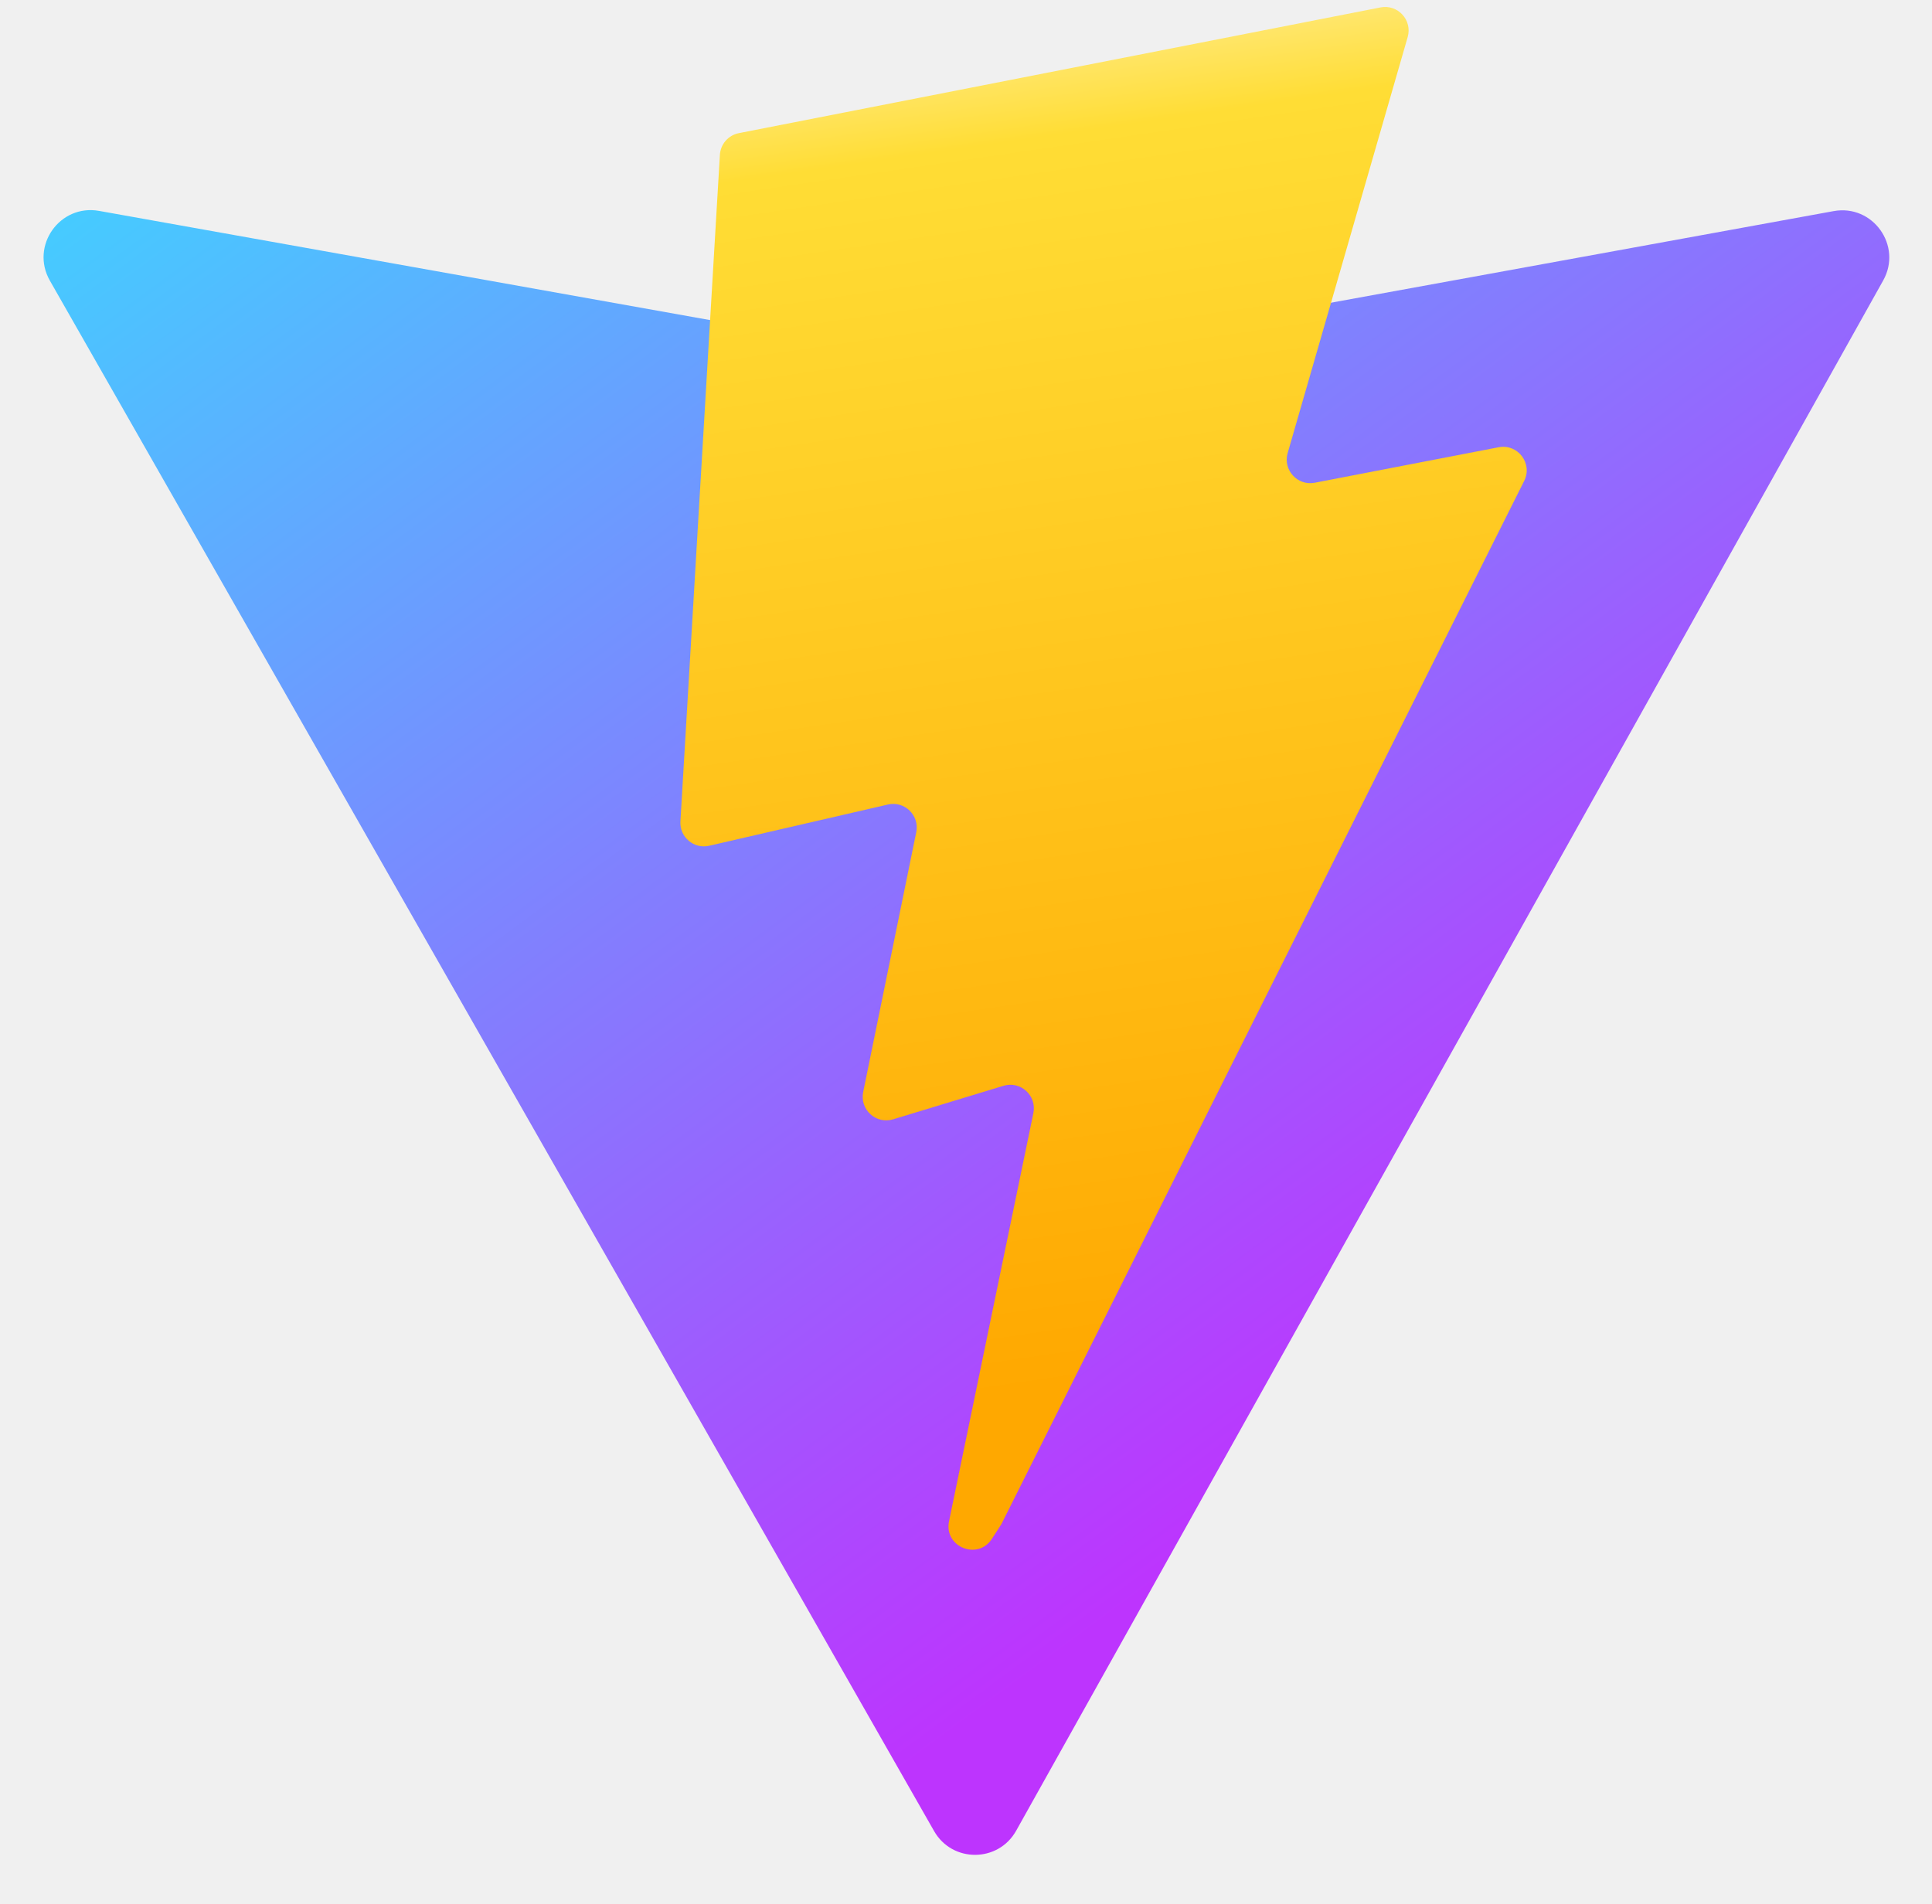
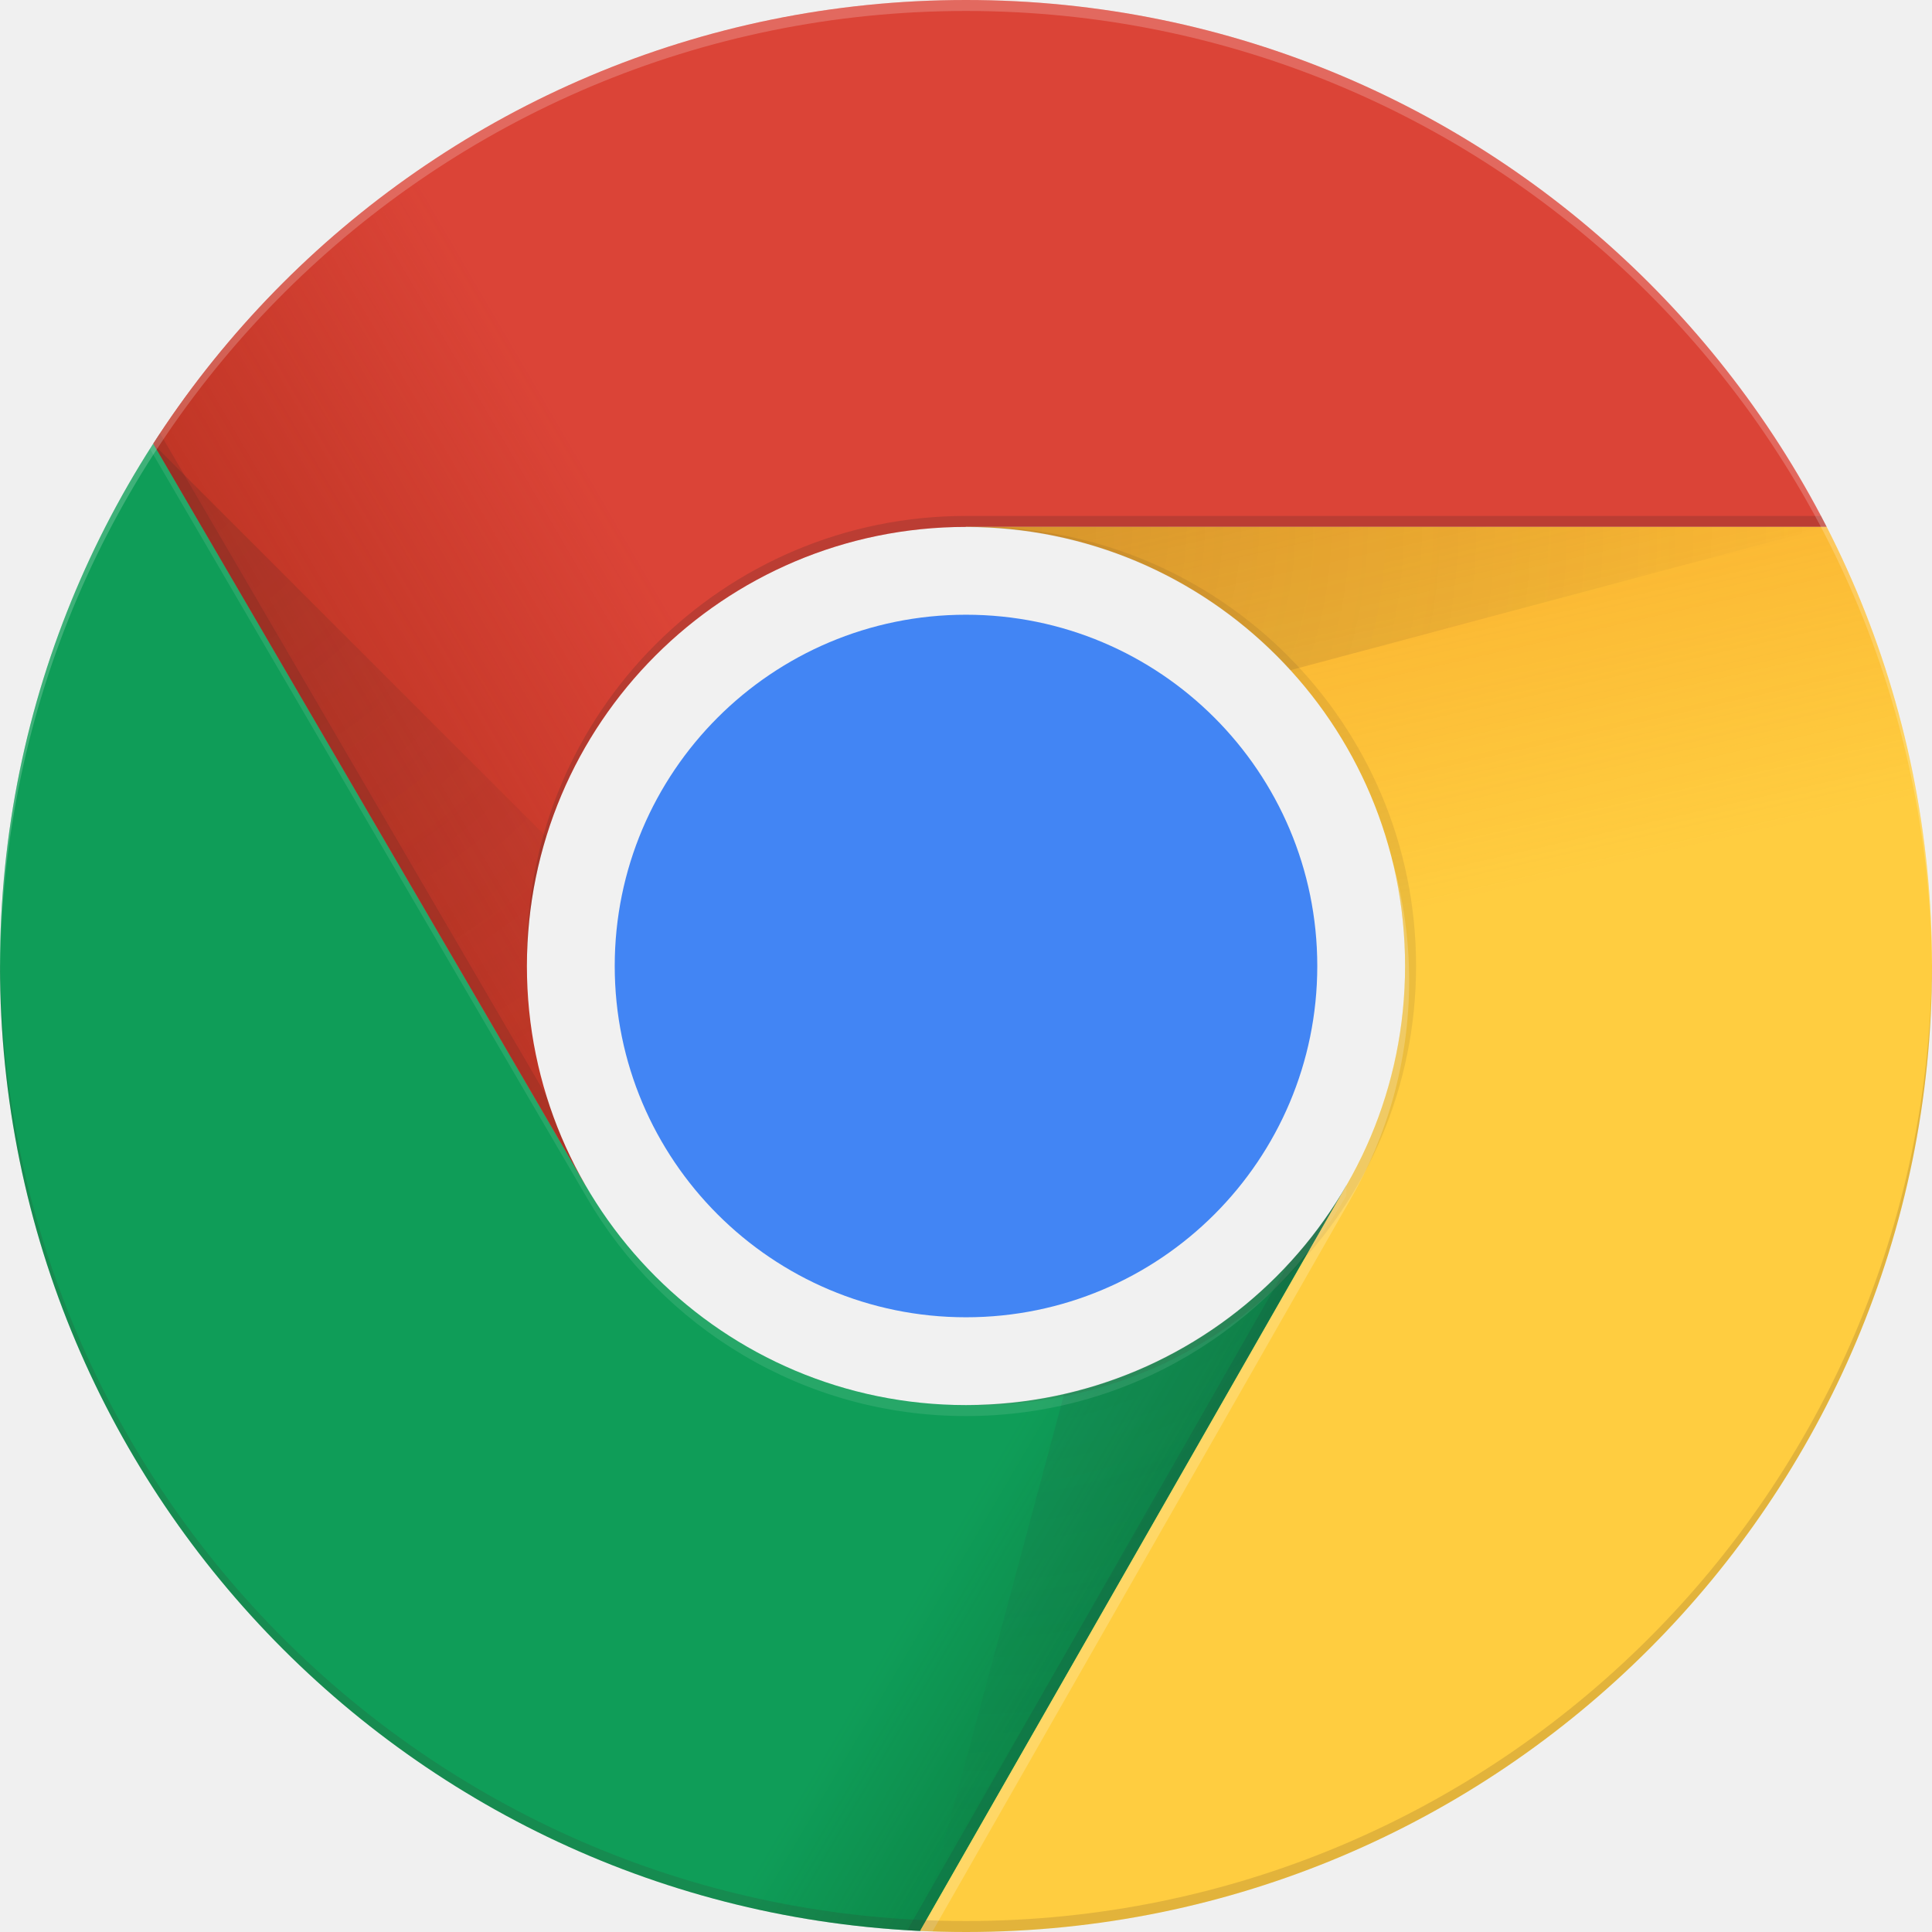
- <svg xmlns="http://www.w3.org/2000/svg" width="410" height="404" viewBox="0 0 410 404" fill="none">
-   <path d="M399.641 59.525L215.643 388.545C211.844 395.338 202.084 395.378 198.228 388.618L10.582 59.556C6.381 52.19 12.68 43.267 21.028 44.759L205.223 77.682C206.398 77.892 207.601 77.89 208.776 77.676L389.119 44.806C397.439 43.289 403.768 52.143 399.641 59.525Z" fill="url(#paint0_linear)" />
-   <path d="M292.965 1.574L156.801 28.255C154.563 28.694 152.906 30.59 152.771 32.866L144.395 174.33C144.198 177.662 147.258 180.248 150.51 179.498L188.42 170.749C191.967 169.931 195.172 173.055 194.443 176.622L183.18 231.775C182.422 235.487 185.907 238.661 189.532 237.56L212.947 230.446C216.577 229.344 220.065 232.527 219.297 236.242L201.398 322.875C200.278 328.294 207.486 331.249 210.492 326.603L212.5 323.5L323.454 102.072C325.312 98.365 322.108 94.137 318.036 94.923L279.014 102.454C275.347 103.161 272.227 99.746 273.262 96.158L298.731 7.867C299.767 4.273 296.636 0.855 292.965 1.574Z" fill="url(#paint1_linear)" />
+ <svg xmlns="http://www.w3.org/2000/svg" xmlns:xlink="http://www.w3.org/1999/xlink" viewBox="1 1 176 176">
+   <style>.B{clip-path:url(#C)}.C{fill:#3e2723}.D{fill-opacity:.15}.E{fill-opacity:.2}</style>
  <defs>
-     <linearGradient id="paint0_linear" x1="6" y1="33" x2="235" y2="344" gradientUnits="userSpaceOnUse">
-       <stop stop-color="#41D1FF" />
-       <stop offset="1" stop-color="#BD34FE" />
+     <circle id="A" cx="96" cy="96" r="88" />
+     <path id="B" d="M8 184h83.77l38.88-38.88V116h-69.3L8 24.48z" />
+   </defs>
+   <clipPath id="C">
+     <use xlink:href="#A" />
+   </clipPath>
+   <g class="B" transform="translate(-7 -7)">
+     <path d="M21.97 8v108h39.4L96 56h88V8z" fill="#db4437" />
+     <linearGradient id="D" x1="29.34" x2="81.84" y1="75.02" y2="44.35" gradientUnits="userSpaceOnUse">
+       <stop stop-color="#a52714" stop-opacity=".6" offset="0" />
+       <stop stop-color="#a52714" stop-opacity="0" offset=".66" />
    </linearGradient>
-     <linearGradient id="paint1_linear" x1="194.651" y1="8.818" x2="236.076" y2="292.989" gradientUnits="userSpaceOnUse">
-       <stop stop-color="#FFEA83" />
-       <stop offset="0.083" stop-color="#FFDD35" />
-       <stop offset="1" stop-color="#FFA800" />
+     <path d="M21.97 8v108h39.4L96 56h88V8z" fill="url(#D)" />
+     <path d="M62.3 115.6L22.48 47.3l-.58 1 39.54 67.8z" class="C D" />
+     <use xlink:href="#B" fill="#0f9d58" />
+     <linearGradient id="E" x1="110.9" x2="52.54" y1="164.5" y2="130.3" gradientUnits="userSpaceOnUse">
+       <stop stop-color="#055524" stop-opacity=".4" offset="0" />
+       <stop stop-color="#055524" stop-opacity="0" offset=".33" />
    </linearGradient>
-   </defs>
+     <path d="M8 184h83.77l38.88-38.88V116h-69.3L8 24.48z" fill="url(#E)" />
+     <path d="M129.8 117.3l-.83-.48-38.4 67.15h1.15l38.1-66.64z" fill="#263238" class="D" />
+     <defs>
+       <path id="F" d="M8 184h83.77l38.88-38.88V116h-69.3L8 24.48z" />
+     </defs>
+     <clipPath id="G">
+       <use xlink:href="#F" />
+     </clipPath>
+     <g clip-path="url(#G)">
+       <path d="M96 56l34.65 60-38.88 68H184V56z" fill="#ffcd40" />
+       <linearGradient id="H" x1="121.9" x2="136.6" y1="49.8" y2="114.1" gradientUnits="userSpaceOnUse">
+         <stop stop-color="#ea6100" stop-opacity=".3" offset="0" />
+         <stop stop-color="#ea6100" stop-opacity="0" offset=".66" />
+       </linearGradient>
+       <path d="M96 56l34.65 60-38.88 68H184V56z" fill="url(#H)" />
+     </g>
+     <path d="M96 56l34.65 60-38.88 68H184V56z" fill="#ffcd40" />
+     <path d="M96 56l34.65 60-38.88 68H184V56z" fill="url(#H)" />
+     <defs>
+       <path id="I" d="M96 56l34.65 60-38.88 68H184V56z" />
+     </defs>
+     <clipPath id="J">
+       <use xlink:href="#I" />
+     </clipPath>
+     <g clip-path="url(#J)">
+       <path d="M21.97 8v108h39.4L96 56h88V8z" fill="#db4437" />
+       <path d="M21.97 8v108h39.4L96 56h88V8z" fill="url(#D)" />
+     </g>
+   </g>
+   <radialGradient id="K" cx="668.2" cy="55.95" r="84.08" gradientTransform="translate(-576)" gradientUnits="userSpaceOnUse">
+     <stop stop-color="#3e2723" stop-opacity=".2" offset="0" />
+     <stop stop-color="#3e2723" stop-opacity="0" offset="1" />
+   </radialGradient>
+   <g transform="translate(-7 -7)">
+     <path d="M96 56v20.95L174.4 56z" fill="url(#K)" class="B" />
+     <g class="B">
+       <defs>
+         <path id="L" d="M21.97 8v40.34L61.36 116 96 56h88V8z" />
+       </defs>
+       <clipPath id="M">
+         <use xlink:href="#L" />
+       </clipPath>
+       <g clip-path="url(#M)">
+         <use xlink:href="#B" fill="#0f9d58" />
+         <path d="M8 184h83.77l38.88-38.88V116h-69.3L8 24.48z" fill="url(#E)" />
+       </g>
+     </g>
+   </g>
+   <radialGradient id="N" cx="597.9" cy="48.52" r="78.04" gradientTransform="translate(-576)" gradientUnits="userSpaceOnUse">
+     <stop stop-color="#3e2723" stop-opacity=".2" offset="0" />
+     <stop stop-color="#3e2723" stop-opacity="0" offset="1" />
+   </radialGradient>
+   <path transform="translate(-7 -7)" d="M21.97 48.45l57.25 57.24L61.36 116z" fill="url(#N)" class="B" />
+   <radialGradient id="O" cx="671.8" cy="96.14" r="87.87" gradientTransform="translate(-576)" gradientUnits="userSpaceOnUse">
+     <stop stop-color="#263238" stop-opacity=".2" offset="0" />
+     <stop stop-color="#263238" stop-opacity="0" offset="1" />
+   </radialGradient>
+   <g transform="translate(-7 -7)">
+     <path d="M91.83 183.9l20.96-78.2 17.86 10.3z" fill="url(#O)" class="B" />
+     <g class="B">
+       <circle cx="96" cy="96" r="40" fill="#f1f1f1" />
+       <circle cx="96" cy="96" r="32" fill="#4285f4" />
+       <path d="M96 55c-22.1 0-40 17.9-40 40v1c0-22.1 17.9-40 40-40h88v-1H96z" class="C E" />
+       <path d="M130.6 116c-6.92 11.94-19.8 20-34.6 20-14.8 0-27.7-8.06-34.6-20h-.04L8 24.48v1L61.4 117c6.92 11.94 19.8 20 34.6 20 14.8 0 27.68-8.05 34.6-20h.05v-1h-.06z" fill="#fff" fill-opacity=".1" />
+       <path d="M97 56c-.17 0-.33.02-.5.03C118.36 56.3 136 74.08 136 96s-17.64 39.7-39.5 39.97c.17 0 .33.03.5.03 22.1 0 40-17.9 40-40s-17.9-40-40-40z" opacity=".1" class="C" />
+       <path d="M131 117.3c3.4-5.88 5.37-12.68 5.37-19.96a39.87 39.87 0 0 0-1.87-12.09c.95 3.42 1.5 7 1.5 10.73 0 7.28-1.97 14.08-5.37 19.96l.02.04-38.88 68h1.16L131 117.3z" fill="#fff" class="E" />
+       <path d="M96 9c48.43 0 87.72 39.13 88 87.5 0-.17.01-.33.01-.5 0-48.6-39.4-88-88-88S8 47.4 8 96c0 .17.01.33.01.5C8.28 48.13 47.57 9 96 9z" fill="#fff" class="E" />
+       <path d="M96 183c48.43 0 87.72-39.13 88-87.5 0 .17.01.33.01.5 0 48.6-39.4 88-88 88S8 144.6 8 96c0-.17.01-.33.01-.5.27 48.37 39.56 87.5 88 87.5z" class="C D" />
+     </g>
+   </g>
</svg>
